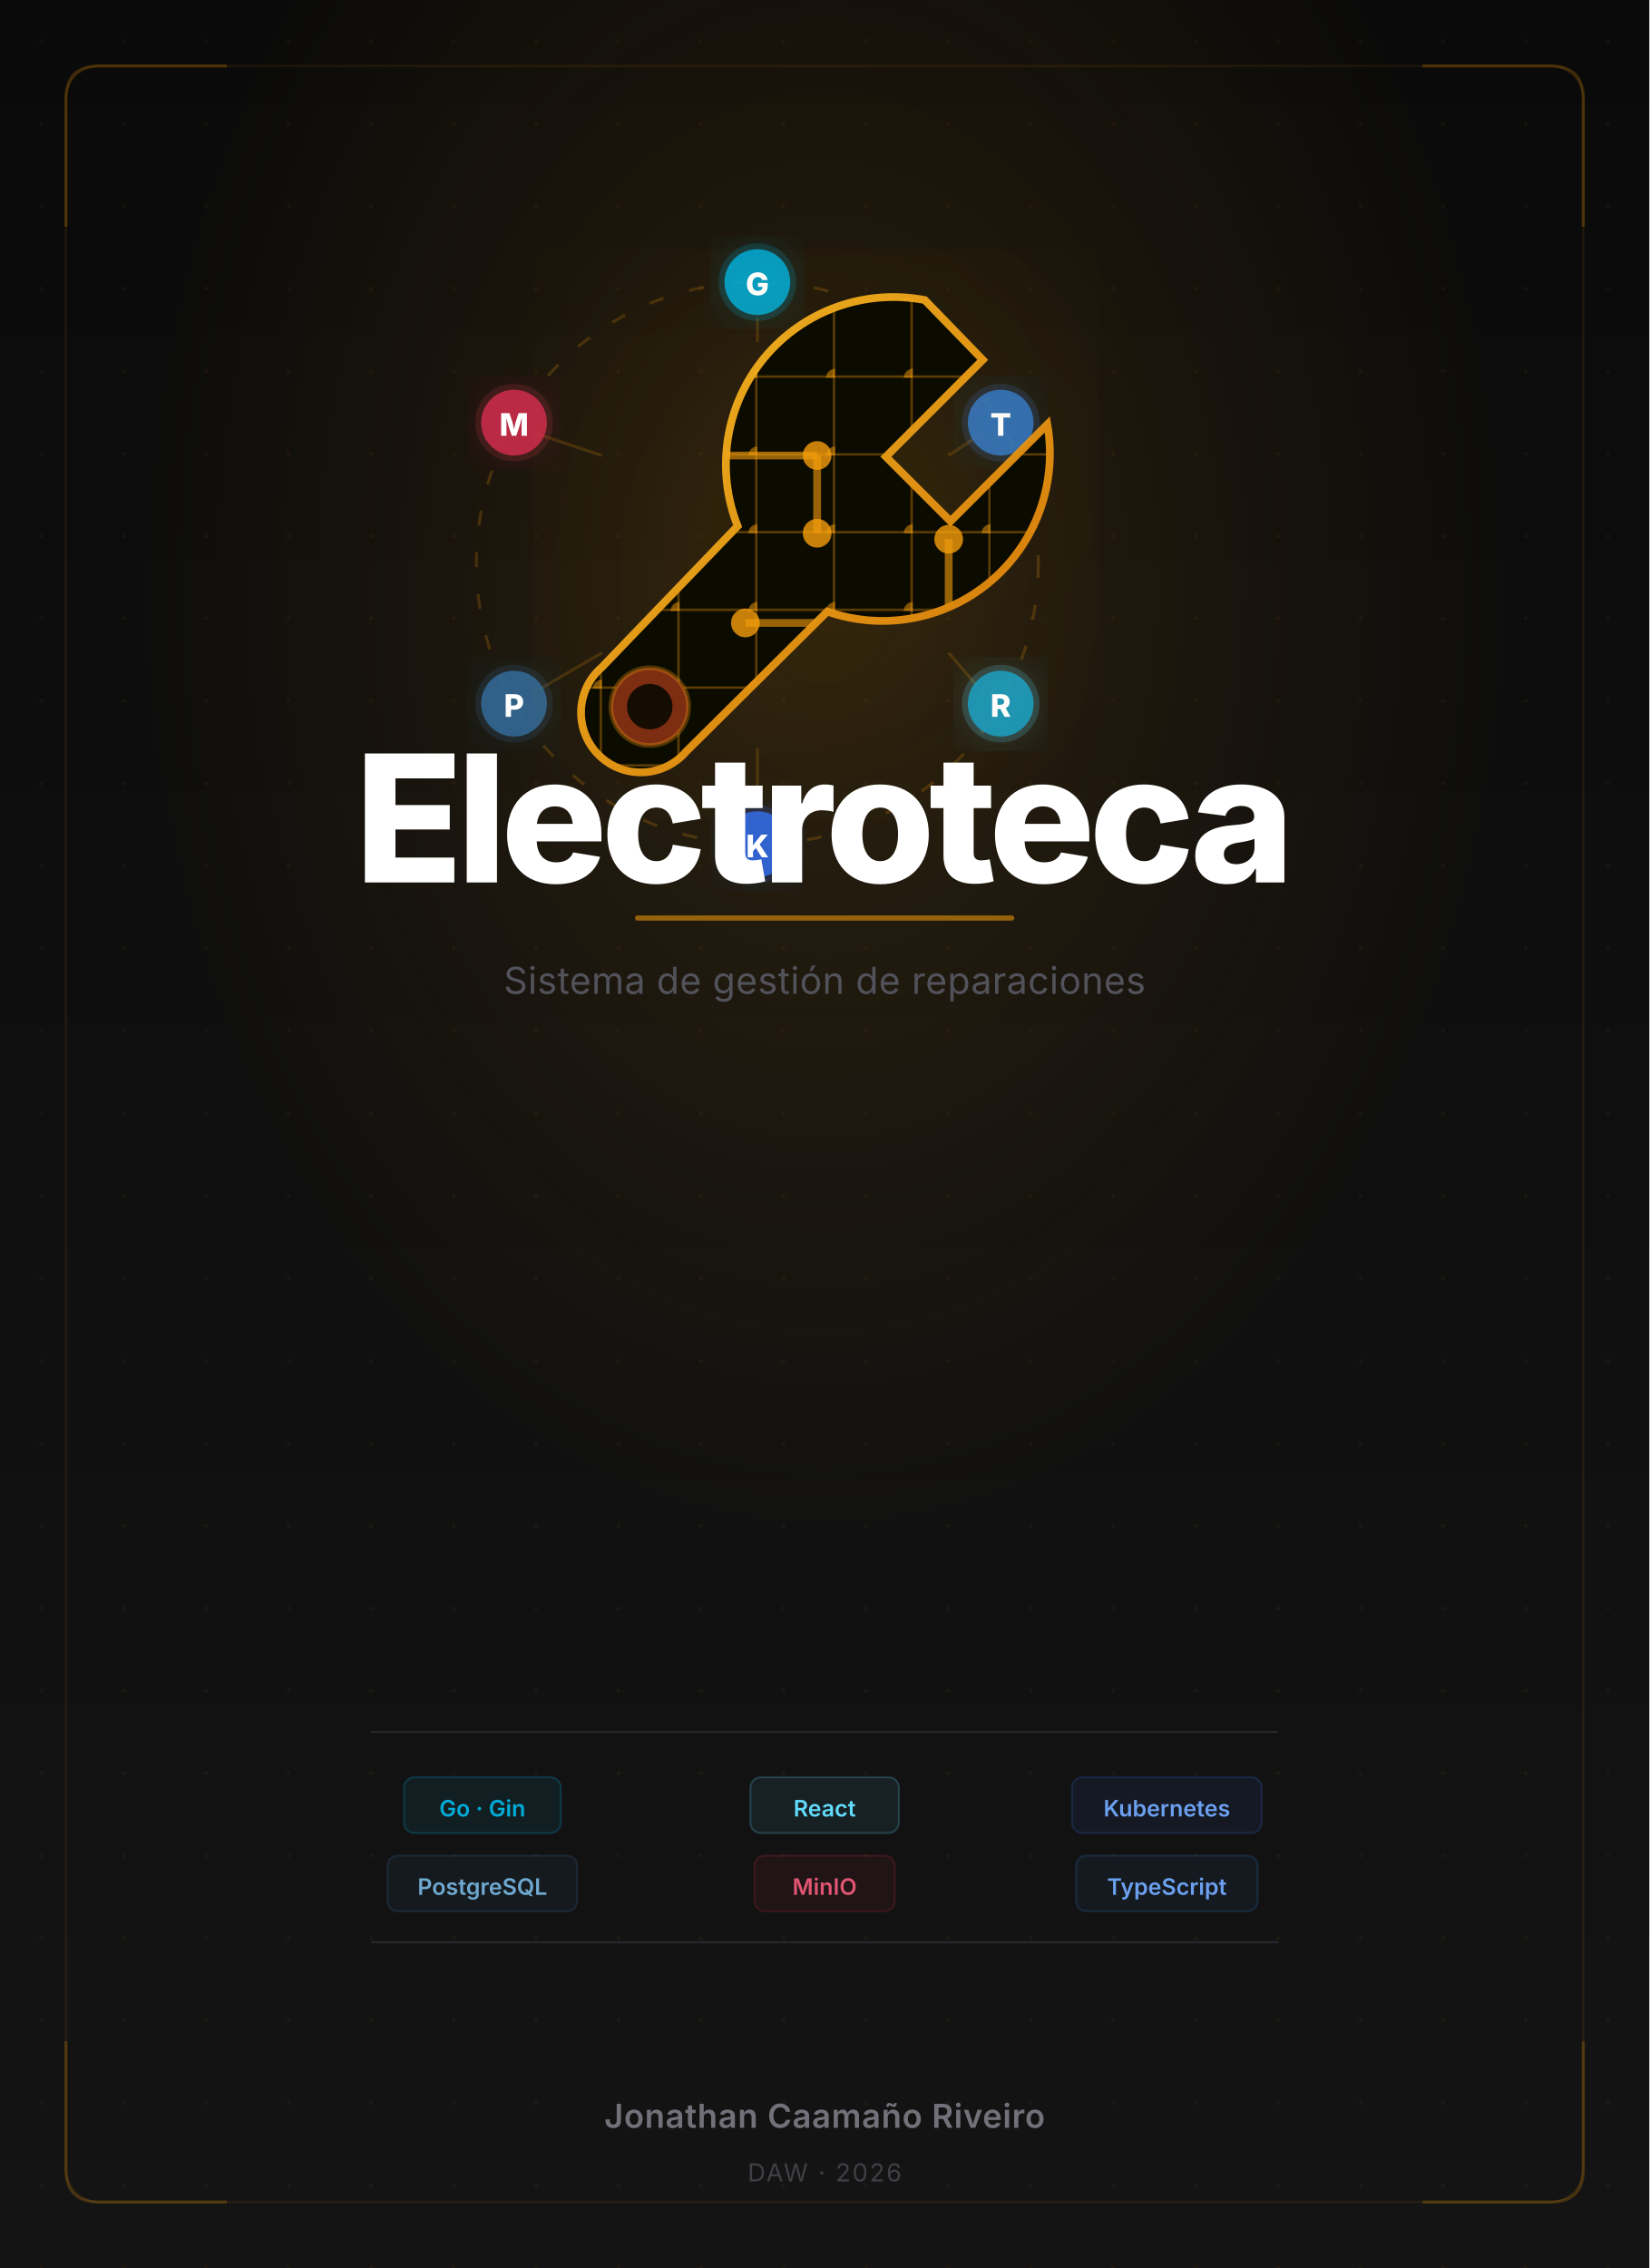
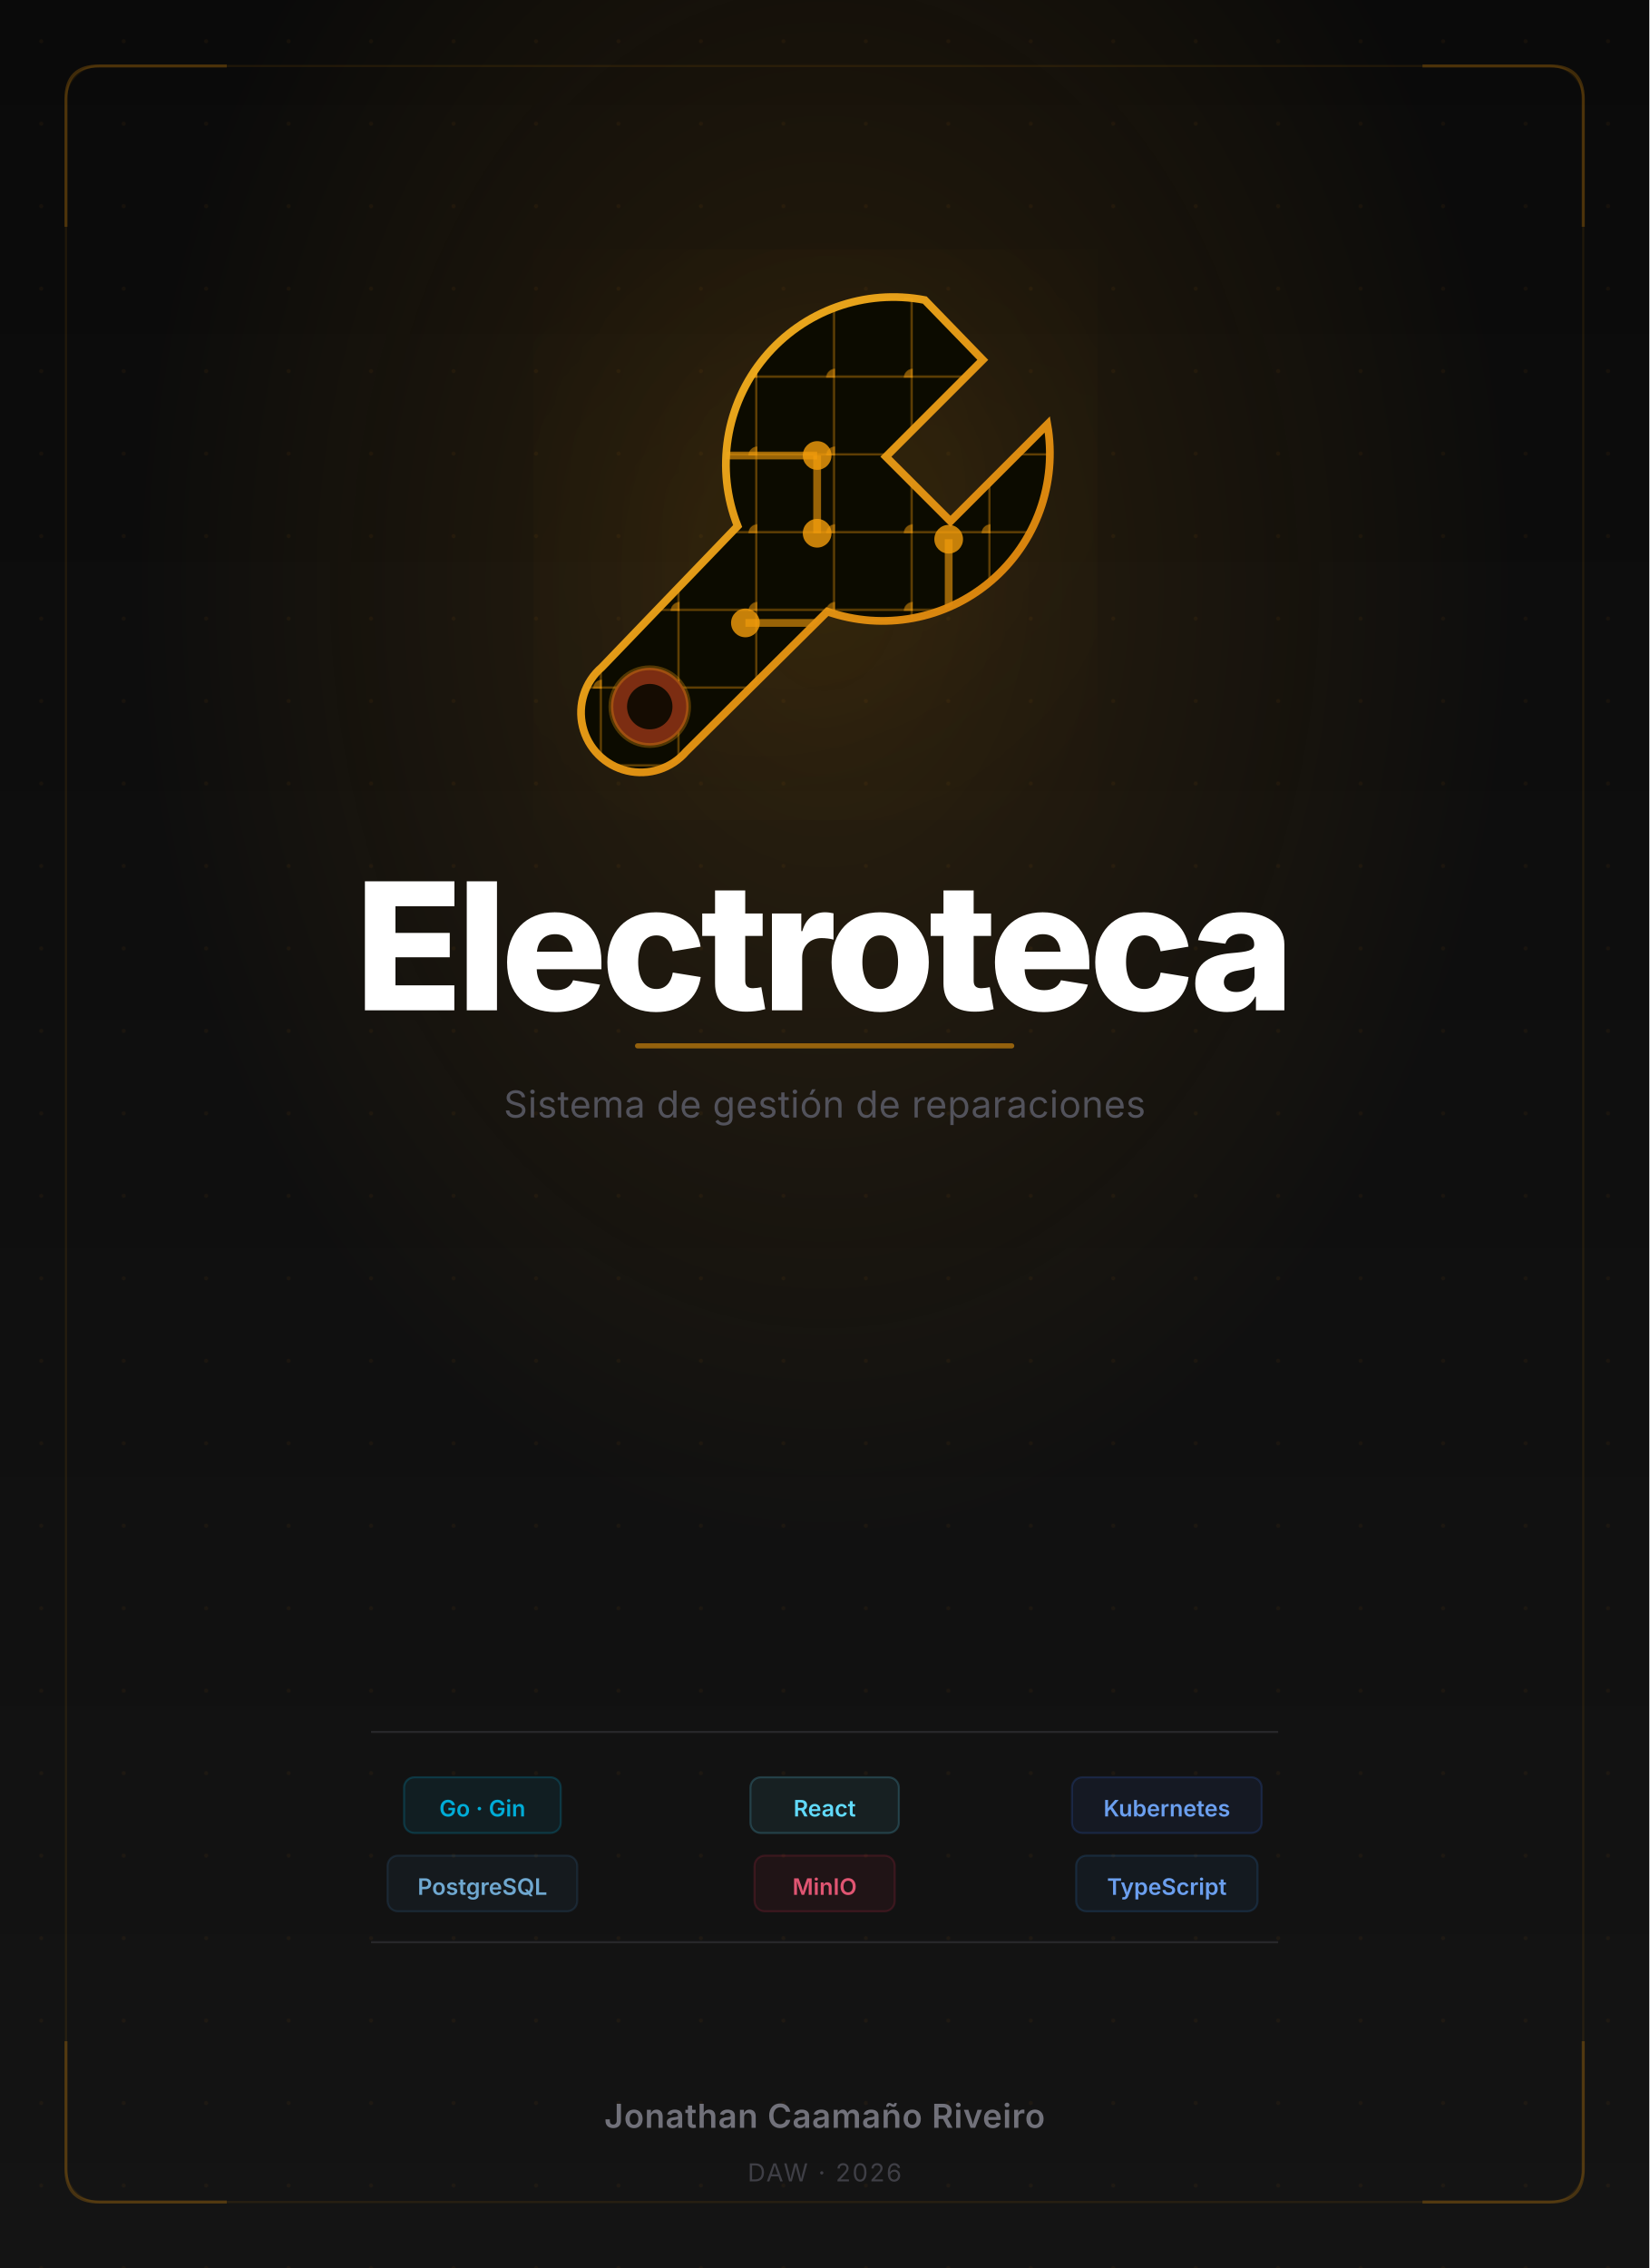
<svg xmlns="http://www.w3.org/2000/svg" viewBox="0 0 800 1100" fill="none">
  <defs>
    <linearGradient id="bg-grad" x1="0" y1="0" x2="0" y2="1">
      <stop offset="0%" stop-color="#0a0a0a" />
      <stop offset="100%" stop-color="#141414" />
    </linearGradient>
    <radialGradient id="amber-glow" cx="50%" cy="26%" r="42%">
      <stop offset="0%" stop-color="#f59e0b" stop-opacity="0.13" />
      <stop offset="100%" stop-color="#f59e0b" stop-opacity="0" />
    </radialGradient>
    <linearGradient id="wrench-stroke" x1="0" y1="0" x2="1" y2="1">
      <stop offset="0%" stop-color="#fbbf24" />
      <stop offset="100%" stop-color="#d97706" />
    </linearGradient>
    <filter id="logo-glow">
      <feGaussianBlur in="SourceGraphic" stdDeviation="26" result="blur" />
      <feMerge>
        <feMergeNode in="blur" />
        <feMergeNode in="SourceGraphic" />
      </feMerge>
    </filter>
    <filter id="dot-glow">
      <feGaussianBlur in="SourceGraphic" stdDeviation="4" result="blur" />
      <feMerge>
        <feMergeNode in="blur" />
        <feMergeNode in="SourceGraphic" />
      </feMerge>
    </filter>
    <pattern id="pcb-grid" x="-26" y="-44" width="13" height="13" patternUnits="userSpaceOnUse">
      <line x1="0" y1="13" x2="13" y2="13" stroke="#f59e0b" stroke-width="0.75" opacity="0.35" />
      <line x1="13" y1="0" x2="13" y2="13" stroke="#f59e0b" stroke-width="0.75" opacity="0.35" />
      <circle cx="13" cy="13" r="1.5" fill="#f59e0b" opacity="0.50" />
    </pattern>
    <clipPath id="wrench-clip">
      <path d="M28 -44a28 28 0 0 0-31.3 37.8L-26 17.4a10 10 0 1 0 14.1 14.1                L11.7 8.1A28 28 0 0 0 48.5 -23.2l-16.2 16.2-10.8-10.8 16.2-16.2z" />
    </clipPath>
  </defs>
  <rect width="800" height="1100" fill="url(#bg-grad)" />
  <rect width="800" height="1100" fill="url(#amber-glow)" />
  <pattern id="dots" x="0" y="0" width="40" height="40" patternUnits="userSpaceOnUse">
    <circle cx="20" cy="20" r="1" fill="#f59e0b" opacity="0.05" />
  </pattern>
  <rect width="800" height="1100" fill="url(#dots)" />
  <rect x="32" y="32" width="736" height="1036" rx="16" stroke="#f59e0b" stroke-width="1" stroke-opacity="0.09" fill="none" />
  <g transform="translate(400,255) scale(2.9) translate(-11.25,6.25)">
-     <circle cx="0" cy="0" r="47" fill="none" stroke="#f59e0b" stroke-width="0.5" stroke-opacity="0.20" stroke-dasharray="2.5 4.5" />
-     <line x1="0" y1="-37" x2="0" y2="-41" stroke="#f59e0b" stroke-width="0.5" stroke-opacity="0.18" />
-     <line x1="32" y1="-18" x2="38" y2="-22" stroke="#f59e0b" stroke-width="0.5" stroke-opacity="0.18" />
-     <line x1="32" y1="15" x2="38" y2="22" stroke="#f59e0b" stroke-width="0.5" stroke-opacity="0.18" />
-     <line x1="0" y1="31" x2="0" y2="41" stroke="#f59e0b" stroke-width="0.5" stroke-opacity="0.18" />
-     <line x1="-26" y1="15" x2="-38" y2="22" stroke="#f59e0b" stroke-width="0.5" stroke-opacity="0.18" />
-     <line x1="-26" y1="-18" x2="-38" y2="-22" stroke="#f59e0b" stroke-width="0.5" stroke-opacity="0.18" />
-     <circle cx="0" cy="-47" r="6.5" fill="#00ACD7" fill-opacity="0.18" filter="url(#dot-glow)" />
-     <circle cx="0" cy="-47" r="5.5" fill="#00ACD7" fill-opacity="0.85" />
-     <text x="0" y="-44.8" font-size="5.2" fill="white" text-anchor="middle" font-weight="800" font-family="Inter, sans-serif">G</text>
-     <circle cx="40.7" cy="-23.5" r="6.5" fill="#3178C6" fill-opacity="0.18" filter="url(#dot-glow)" />
-     <circle cx="40.7" cy="-23.5" r="5.5" fill="#3178C6" fill-opacity="0.85" />
-     <text x="40.7" y="-21.3" font-size="5.2" fill="white" text-anchor="middle" font-weight="800" font-family="Inter, sans-serif">T</text>
-     <circle cx="40.7" cy="23.5" r="6.5" fill="#61DAFB" fill-opacity="0.18" filter="url(#dot-glow)" />
-     <circle cx="40.7" cy="23.5" r="5.5" fill="#1a9dbf" fill-opacity="0.90" />
-     <text x="40.7" y="25.7" font-size="5.2" fill="white" text-anchor="middle" font-weight="800" font-family="Inter, sans-serif">R</text>
-     <circle cx="0" cy="47" r="6.5" fill="#326CE5" fill-opacity="0.18" filter="url(#dot-glow)" />
-     <circle cx="0" cy="47" r="5.5" fill="#326CE5" fill-opacity="0.85" />
-     <text x="0" y="49.2" font-size="5.2" fill="white" text-anchor="middle" font-weight="800" font-family="Inter, sans-serif">K</text>
-     <circle cx="-40.7" cy="23.5" r="6.5" fill="#336791" fill-opacity="0.18" filter="url(#dot-glow)" />
-     <circle cx="-40.7" cy="23.5" r="5.5" fill="#336791" fill-opacity="0.90" />
-     <text x="-40.7" y="25.7" font-size="5.2" fill="white" text-anchor="middle" font-weight="800" font-family="Inter, sans-serif">P</text>
-     <circle cx="-40.7" cy="-23.5" r="6.5" fill="#C72C48" fill-opacity="0.18" filter="url(#dot-glow)" />
-     <circle cx="-40.7" cy="-23.5" r="5.5" fill="#C72C48" fill-opacity="0.90" />
-     <text x="-40.7" y="-21.3" font-size="5.2" fill="white" text-anchor="middle" font-weight="800" font-family="Inter, sans-serif">M</text>
    <path d="M28 -44a28 28 0 0 0-31.3 37.8L-26 17.4a10 10 0 1 0 14.1 14.1              L11.7 8.1A28 28 0 0 0 48.5 -23.2l-16.2 16.2-10.8-10.8 16.2-16.2z" fill="#f59e0b" fill-opacity="0.12" filter="url(#logo-glow)" />
    <path d="M28 -44a28 28 0 0 0-31.3 37.8L-26 17.4a10 10 0 1 0 14.1 14.1              L11.7 8.1A28 28 0 0 0 48.5 -23.2l-16.2 16.2-10.8-10.8 16.2-16.2z" fill="#0c0b00" />
    <g clip-path="url(#wrench-clip)">
      <rect x="-30" y="-50" width="85" height="90" fill="url(#pcb-grid)" />
      <line x1="-26" y1="-18" x2="10" y2="-18" stroke="#f59e0b" stroke-width="1.3" opacity="0.6" />
      <line x1="10" y1="-18" x2="10" y2="-5" stroke="#f59e0b" stroke-width="1.3" opacity="0.6" />
      <circle cx="10" cy="-18" r="2.4" fill="#f59e0b" opacity="0.8" />
      <circle cx="10" cy="-5" r="2.4" fill="#f59e0b" opacity="0.8" />
      <line x1="-2" y1="10" x2="32" y2="10" stroke="#f59e0b" stroke-width="1.3" opacity="0.6" />
      <line x1="32" y1="10" x2="32" y2="-4" stroke="#f59e0b" stroke-width="1.3" opacity="0.6" />
      <circle cx="-2" cy="10" r="2.4" fill="#f59e0b" opacity="0.8" />
      <circle cx="32" cy="10" r="2.4" fill="#f59e0b" opacity="0.8" />
      <circle cx="32" cy="-4" r="2.4" fill="#f59e0b" opacity="0.8" />
    </g>
    <path d="M28 -44a28 28 0 0 0-31.3 37.8L-26 17.4a10 10 0 1 0 14.1 14.1              L11.7 8.1A28 28 0 0 0 48.5 -23.2l-16.2 16.2-10.8-10.8 16.2-16.2z" fill="none" stroke="url(#wrench-stroke)" stroke-width="1.3" stroke-opacity="0.95" />
    <circle cx="-18" cy="24" r="6.5" fill="#7c2d12" />
    <circle cx="-18" cy="24" r="3.8" fill="#0a0900" opacity="0.9" />
    <circle cx="-18" cy="24" r="6.5" fill="none" stroke="#f59e0b" stroke-width="0.8" stroke-opacity="0.30" />
  </g>
-   <text x="400" y="428" font-family="Inter, -apple-system, BlinkMacSystemFont, sans-serif" font-size="86" font-weight="800" fill="white" text-anchor="middle" letter-spacing="-3">Electroteca</text>
-   <rect x="308" y="444" width="184" height="2.5" rx="1.25" fill="#f59e0b" opacity="0.55" />
-   <text x="400" y="482" font-family="Inter, -apple-system, sans-serif" font-size="18" font-weight="400" fill="#52525b" text-anchor="middle" letter-spacing="0.2">
+   <text x="400" y="490" font-family="Inter, -apple-system, BlinkMacSystemFont, sans-serif" font-size="86" font-weight="800" fill="white" text-anchor="middle" letter-spacing="-3">Electroteca</text>
+   <rect x="308" y="506" width="184" height="2.5" rx="1.25" fill="#f59e0b" opacity="0.55" />
+   <text x="400" y="542" font-family="Inter, -apple-system, sans-serif" font-size="18" font-weight="400" fill="#52525b" text-anchor="middle" letter-spacing="0.2">
    Sistema de gestión de reparaciones
  </text>
  <line x1="180" y1="840" x2="620" y2="840" stroke="#27272a" stroke-width="1" />
  <g font-family="Inter, monospace" font-size="11" font-weight="600" text-anchor="middle">
    <g transform="translate(234,876)">
      <rect x="-38" y="-14" width="76" height="27" rx="5" fill="#00ACD7" fill-opacity="0.08" stroke="#00ACD7" stroke-opacity="0.22" stroke-width="1" />
      <text y="5" fill="#00ACD7">Go · Gin</text>
    </g>
    <g transform="translate(400,876)">
      <rect x="-36" y="-14" width="72" height="27" rx="5" fill="#61DAFB" fill-opacity="0.07" stroke="#61DAFB" stroke-opacity="0.20" stroke-width="1" />
      <text y="5" fill="#61DAFB">React</text>
    </g>
    <g transform="translate(566,876)">
      <rect x="-46" y="-14" width="92" height="27" rx="5" fill="#326CE5" fill-opacity="0.08" stroke="#326CE5" stroke-opacity="0.20" stroke-width="1" />
      <text y="5" fill="#6B9FEF">Kubernetes</text>
    </g>
    <g transform="translate(234,914)">
      <rect x="-46" y="-14" width="92" height="27" rx="5" fill="#336791" fill-opacity="0.10" stroke="#336791" stroke-opacity="0.22" stroke-width="1" />
      <text y="5" fill="#6FA8D0">PostgreSQL</text>
    </g>
    <g transform="translate(400,914)">
      <rect x="-34" y="-14" width="68" height="27" rx="5" fill="#C72C48" fill-opacity="0.08" stroke="#C72C48" stroke-opacity="0.20" stroke-width="1" />
      <text y="5" fill="#E05572">MinIO</text>
    </g>
    <g transform="translate(566,914)">
      <rect x="-44" y="-14" width="88" height="27" rx="5" fill="#3178C6" fill-opacity="0.08" stroke="#3178C6" stroke-opacity="0.20" stroke-width="1" />
      <text y="5" fill="#6B9FEF">TypeScript</text>
    </g>
  </g>
  <line x1="180" y1="942" x2="620" y2="942" stroke="#27272a" stroke-width="1" />
  <text x="400" y="1032" font-family="Inter, -apple-system, sans-serif" font-size="16" font-weight="600" fill="#71717a" text-anchor="middle" letter-spacing="0.3">
    Jonathan Caamaño Riveiro
  </text>
  <text x="400" y="1058" font-family="Inter, -apple-system, sans-serif" font-size="12" font-weight="400" fill="#3f3f46" text-anchor="middle" letter-spacing="0.8">
    DAW · 2026
  </text>
  <path d="M32 110 L32 48 Q32 32 48 32 L110 32" stroke="#f59e0b" stroke-width="1.5" stroke-opacity="0.22" fill="none" />
  <path d="M768 110 L768 48 Q768 32 752 32 L690 32" stroke="#f59e0b" stroke-width="1.5" stroke-opacity="0.22" fill="none" />
  <path d="M32 990 L32 1052 Q32 1068 48 1068 L110 1068" stroke="#f59e0b" stroke-width="1.5" stroke-opacity="0.22" fill="none" />
  <path d="M768 990 L768 1052 Q768 1068 752 1068 L690 1068" stroke="#f59e0b" stroke-width="1.5" stroke-opacity="0.22" fill="none" />
</svg>
